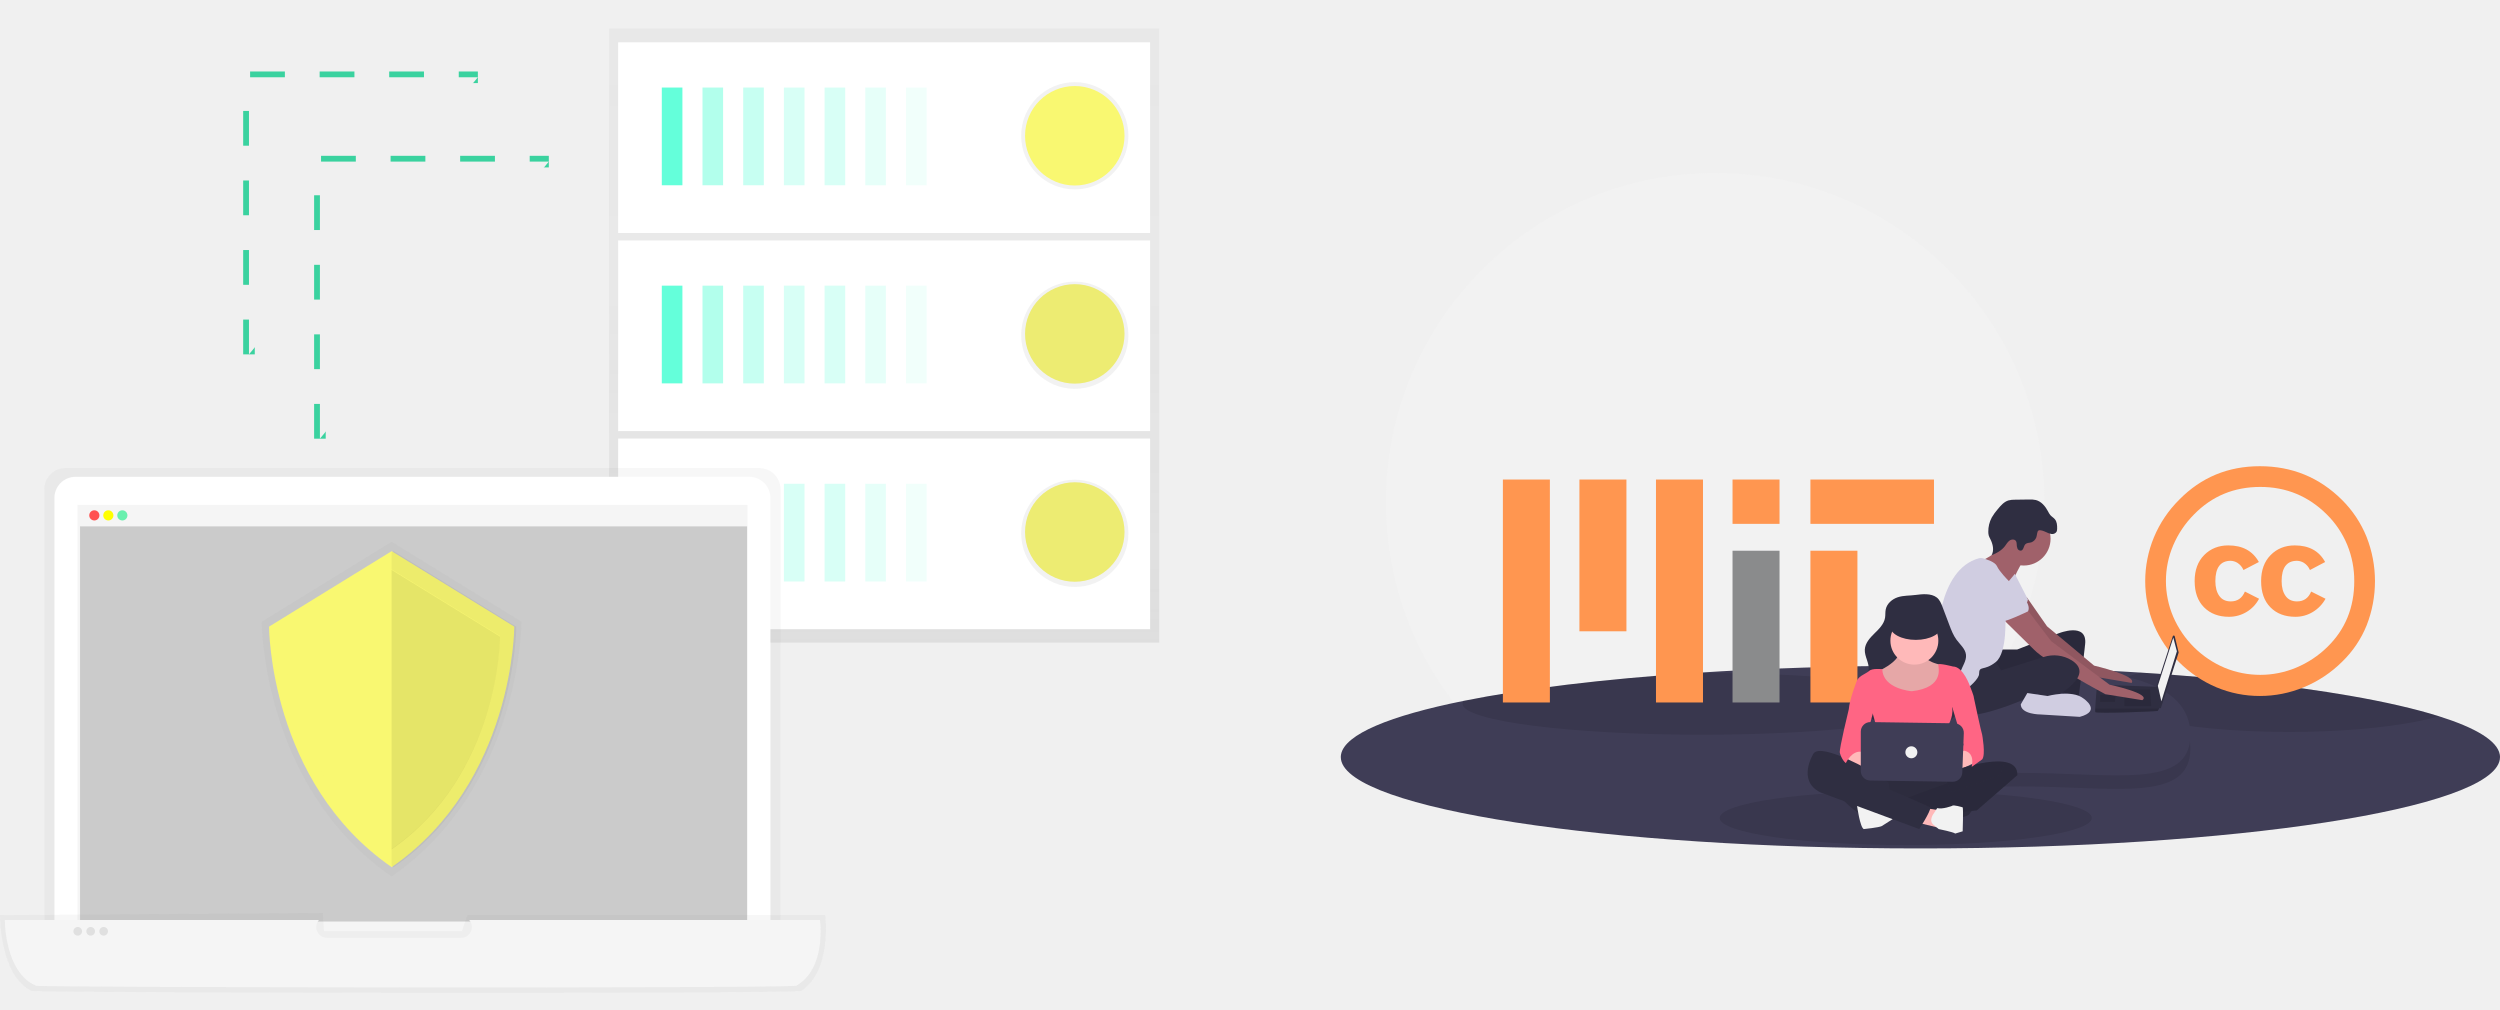
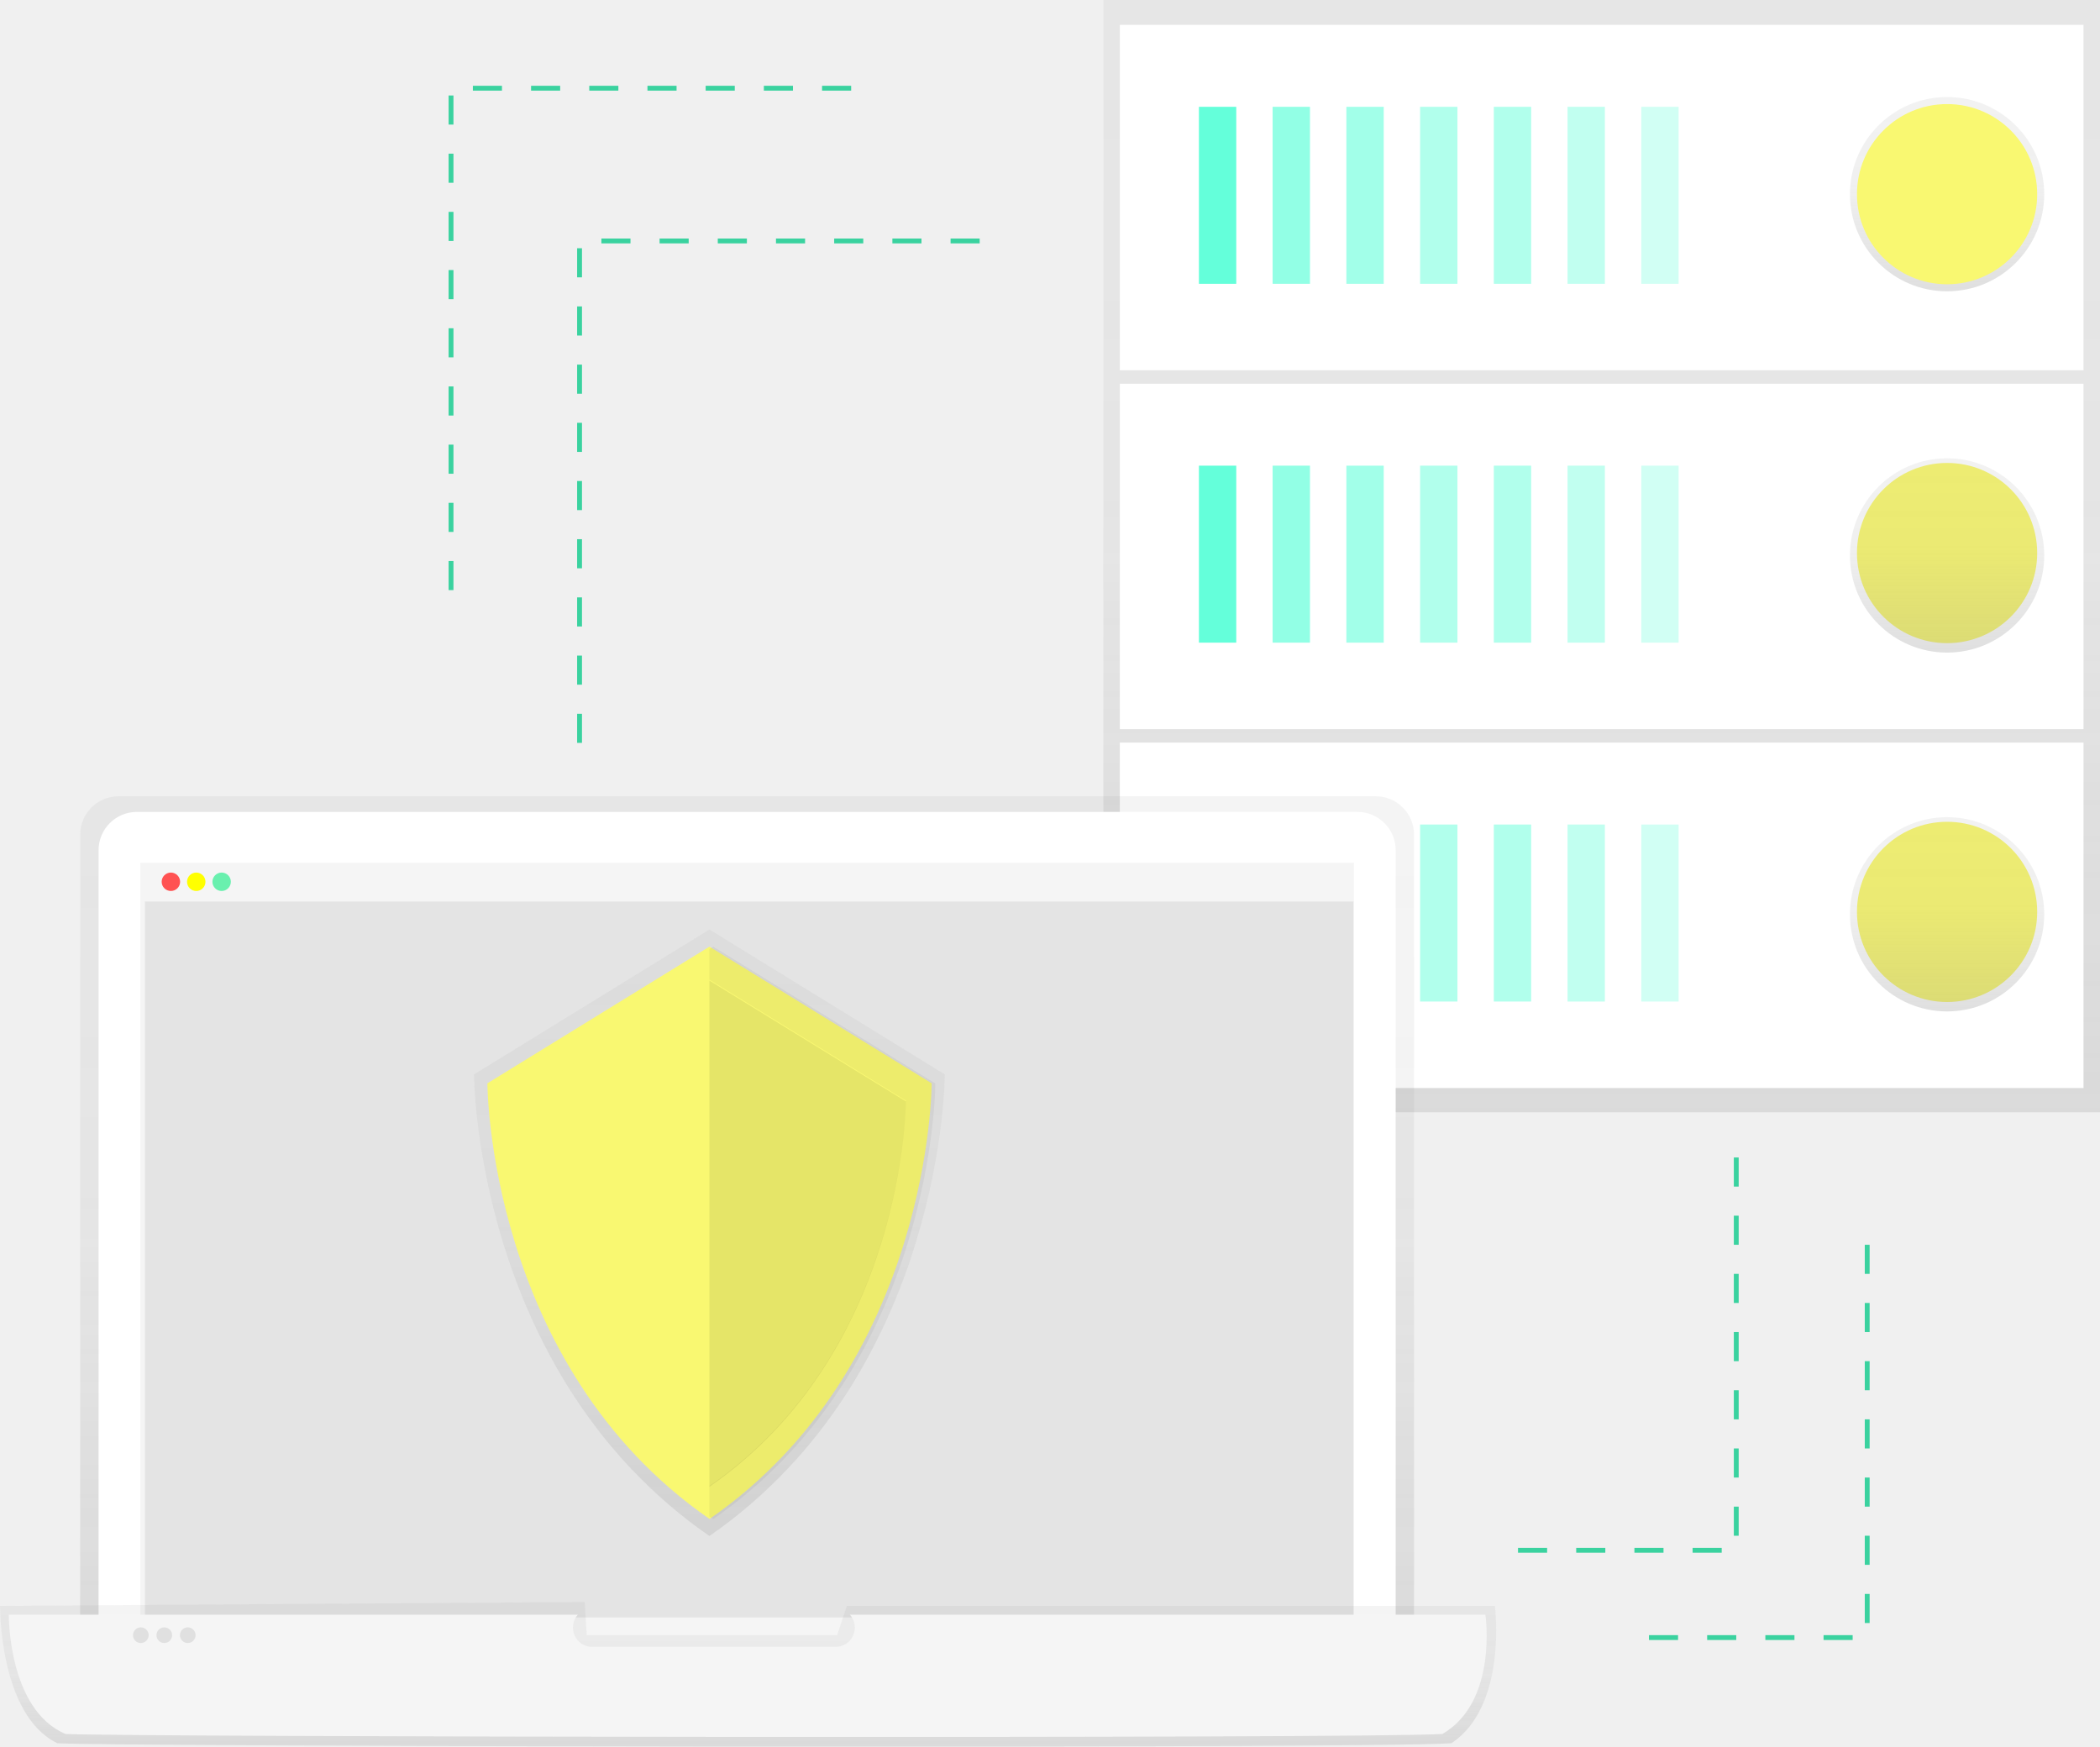
- <svg xmlns="http://www.w3.org/2000/svg" style="isolation:isolate" viewBox="113 355.603 647 261.362" width="647pt" height="261.362pt">
+ <svg xmlns="http://www.w3.org/2000/svg" xmlns:xlink="http://www.w3.org/1999/xlink" id="4687a0c2-bd42-4093-8bbc-92d10a889ded" data-name="Layer 1" width="866" height="720.37" viewBox="0 0 866 720.37">
  <defs>
-     <clipPath id="_clipPath_Dk5cs8cGsQNqKCtrxFNMFyUK662p9Vca">
-       <rect x="113" y="355.603" width="647" height="261.362" />
-     </clipPath>
+     <linearGradient id="01871234-c547-4dad-9a9e-117fcc2bb7d8" x1="660.5" y1="458.72" x2="660.5" gradientUnits="userSpaceOnUse">
+       <stop offset="0" stop-color="gray" stop-opacity="0.25" />
+       <stop offset="0.54" stop-color="gray" stop-opacity="0.12" />
+       <stop offset="1" stop-color="gray" stop-opacity="0.1" />
+     </linearGradient>
+     <linearGradient id="705039c9-bbaf-489f-8754-0d88ff1d230d" x1="802.94" y1="120.14" x2="802.94" y2="40.02" xlink:href="#01871234-c547-4dad-9a9e-117fcc2bb7d8" />
+     <linearGradient id="f1b18cc7-88bb-4220-8574-cb67e65e6847" x1="802.94" y1="269.14" x2="802.94" y2="189.02" xlink:href="#01871234-c547-4dad-9a9e-117fcc2bb7d8" />
+     <linearGradient id="729136a4-2a29-4999-b297-e6b2d53009e3" x1="802.94" y1="417.14" x2="802.94" y2="337.02" xlink:href="#01871234-c547-4dad-9a9e-117fcc2bb7d8" />
+     <linearGradient id="7a22862c-2f66-4029-a70d-d91858435973" x1="475.1" y1="785.18" x2="475.1" y2="418.21" xlink:href="#01871234-c547-4dad-9a9e-117fcc2bb7d8" />
+     <linearGradient id="668716b8-0ce2-4b29-be6e-2467fe221975" x1="475.5" y1="810.19" x2="475.5" y2="750.5" xlink:href="#01871234-c547-4dad-9a9e-117fcc2bb7d8" />
+     <linearGradient id="032f3a0d-ef41-4ad6-8a52-90e2f3059f59" x1="459.55" y1="723.31" x2="459.55" y2="473.18" xlink:href="#01871234-c547-4dad-9a9e-117fcc2bb7d8" />
  </defs>
-   <g clip-path="url(#_clipPath_Dk5cs8cGsQNqKCtrxFNMFyUK662p9Vca)">
-     <g>
-       <g style="opacity:0.8;">
-         <g opacity="0.8">
-           <linearGradient id="_lgradient_0" x1="0.5" y1="1" x2="0.5" y2="0" gradientTransform="matrix(142.379,0,0,158.91,270.621,363)" gradientUnits="userSpaceOnUse">
-             <stop offset="0%" stop-opacity="0.25" style="stop-color:rgb(128,128,128)" />
-             <stop offset="54%" stop-opacity="0.12" style="stop-color:rgb(128,128,128)" />
-             <stop offset="100%" stop-opacity="0.1" style="stop-color:rgb(128,128,128)" />
-           </linearGradient>
-           <rect x="270.621" y="363" width="142.379" height="158.91" transform="matrix(1,0,0,1,0,0)" fill="url(#_lgradient_0)" />
-         </g>
-       </g>
-       <rect x="272.974" y="469.098" width="137.671" height="49.351" transform="matrix(1,0,0,1,0,0)" fill="rgb(255,255,255)" />
-       <rect x="284.274" y="480.804" width="5.335" height="25.289" transform="matrix(1,0,0,1,0,0)" fill="rgb(100,255,218)" />
-       <g style="opacity:0.7;">
-         <g opacity="0.7">
-           <rect x="294.805" y="480.804" width="5.335" height="25.289" transform="matrix(1,0,0,1,0,0)" fill="rgb(100,255,218)" />
-         </g>
-       </g>
-       <g style="opacity:0.6;">
-         <g opacity="0.6">
-           <rect x="305.34" y="480.804" width="5.335" height="25.289" transform="matrix(1,0,0,1,0,0)" fill="rgb(100,255,218)" />
-         </g>
-       </g>
-       <g style="opacity:0.5;">
-         <g opacity="0.5">
-           <rect x="315.871" y="480.804" width="5.335" height="25.289" transform="matrix(1,0,0,1,0,0)" fill="rgb(100,255,218)" />
-         </g>
-       </g>
-       <g style="opacity:0.5;">
-         <g opacity="0.5">
-           <rect x="326.402" y="480.804" width="5.335" height="25.289" transform="matrix(1,0,0,1,0,0)" fill="rgb(100,255,218)" />
-         </g>
-       </g>
-       <g style="opacity:0.4;">
-         <g opacity="0.4">
-           <rect x="336.933" y="480.804" width="5.335" height="25.289" transform="matrix(1,0,0,1,0,0)" fill="rgb(100,255,218)" />
-         </g>
-       </g>
-       <g style="opacity:0.3;">
-         <g opacity="0.3">
-           <rect x="347.468" y="480.804" width="5.335" height="25.289" transform="matrix(1,0,0,1,0,0)" fill="rgb(100,255,218)" />
-         </g>
-       </g>
-       <circle vector-effect="non-scaling-stroke" cx="391.155" cy="493.285" r="12.873" fill="rgb(249,248,113)" />
-       <rect x="272.974" y="417.824" width="137.671" height="49.351" transform="matrix(1,0,0,1,0,0)" fill="rgb(255,255,255)" />
-       <rect x="284.274" y="429.53" width="5.335" height="25.289" transform="matrix(1,0,0,1,0,0)" fill="rgb(100,255,218)" />
-       <g style="opacity:0.7;">
-         <g opacity="0.7">
-           <rect x="294.805" y="429.53" width="5.335" height="25.289" transform="matrix(1,0,0,1,0,0)" fill="rgb(100,255,218)" />
-         </g>
-       </g>
-       <g style="opacity:0.6;">
-         <g opacity="0.6">
-           <rect x="305.34" y="429.53" width="5.335" height="25.289" transform="matrix(1,0,0,1,0,0)" fill="rgb(100,255,218)" />
-         </g>
-       </g>
-       <g style="opacity:0.5;">
-         <g opacity="0.5">
-           <rect x="315.871" y="429.53" width="5.335" height="25.289" transform="matrix(1,0,0,1,0,0)" fill="rgb(100,255,218)" />
-         </g>
-       </g>
-       <g style="opacity:0.5;">
-         <g opacity="0.5">
-           <rect x="326.402" y="429.53" width="5.335" height="25.289" transform="matrix(1,0,0,1,0,0)" fill="rgb(100,255,218)" />
-         </g>
-       </g>
-       <g style="opacity:0.4;">
-         <g opacity="0.4">
-           <rect x="336.933" y="429.53" width="5.335" height="25.289" transform="matrix(1,0,0,1,0,0)" fill="rgb(100,255,218)" />
-         </g>
-       </g>
-       <g style="opacity:0.3;">
-         <g opacity="0.3">
-           <rect x="347.468" y="429.53" width="5.335" height="25.289" transform="matrix(1,0,0,1,0,0)" fill="rgb(100,255,218)" />
-         </g>
-       </g>
-       <circle vector-effect="non-scaling-stroke" cx="391.155" cy="442.015" r="12.873" fill="rgb(249,248,113)" />
-       <rect x="272.974" y="366.551" width="137.671" height="49.351" transform="matrix(1,0,0,1,0,0)" fill="rgb(255,255,255)" />
-       <rect x="284.274" y="378.26" width="5.335" height="25.289" transform="matrix(1,0,0,1,0,0)" fill="rgb(100,255,218)" />
-       <g style="opacity:0.7;">
-         <g opacity="0.7">
-           <rect x="294.805" y="378.26" width="5.335" height="25.289" transform="matrix(1,0,0,1,0,0)" fill="rgb(100,255,218)" />
-         </g>
-       </g>
-       <g style="opacity:0.6;">
-         <g opacity="0.6">
-           <rect x="305.34" y="378.26" width="5.335" height="25.289" transform="matrix(1,0,0,1,0,0)" fill="rgb(100,255,218)" />
-         </g>
-       </g>
-       <g style="opacity:0.5;">
-         <g opacity="0.5">
-           <rect x="315.871" y="378.26" width="5.335" height="25.289" transform="matrix(1,0,0,1,0,0)" fill="rgb(100,255,218)" />
-         </g>
-       </g>
-       <g style="opacity:0.5;">
-         <g opacity="0.5">
-           <rect x="326.402" y="378.26" width="5.335" height="25.289" transform="matrix(1,0,0,1,0,0)" fill="rgb(100,255,218)" />
-         </g>
-       </g>
-       <g style="opacity:0.4;">
-         <g opacity="0.4">
-           <rect x="336.933" y="378.26" width="5.335" height="25.289" transform="matrix(1,0,0,1,0,0)" fill="rgb(100,255,218)" />
-         </g>
-       </g>
-       <g style="opacity:0.3;">
-         <g opacity="0.3">
-           <rect x="347.468" y="378.26" width="5.335" height="25.289" transform="matrix(1,0,0,1,0,0)" fill="rgb(100,255,218)" />
-         </g>
-       </g>
-       <linearGradient id="_lgradient_1" x1="0" y1="0.5" x2="6.123233995736766e-17" y2="-0.5" gradientTransform="matrix(27.755,0,0,27.755,377.277,376.864)" gradientUnits="userSpaceOnUse">
-         <stop offset="0%" stop-opacity="0.1" style="stop-color:rgb(128,128,128)" />
-       </linearGradient>
-       <circle vector-effect="non-scaling-stroke" cx="391.155" cy="390.741" r="13.878" fill="url(#_lgradient_1)" />
-       <linearGradient id="_lgradient_2" x1="0" y1="0.5" x2="6.123233995736766e-17" y2="-0.5" gradientTransform="matrix(27.755,0,0,27.755,377.277,428.48)" gradientUnits="userSpaceOnUse">
-         <stop offset="0%" stop-opacity="0.1" style="stop-color:rgb(128,128,128)" />
-       </linearGradient>
-       <circle vector-effect="non-scaling-stroke" cx="391.155" cy="442.358" r="13.878" fill="url(#_lgradient_2)" />
-       <linearGradient id="_lgradient_3" x1="0" y1="0.5" x2="6.123233995736766e-17" y2="-0.5" gradientTransform="matrix(27.755,0,0,27.755,377.277,479.751)" gradientUnits="userSpaceOnUse">
-         <stop offset="0%" stop-opacity="0.1" style="stop-color:rgb(128,128,128)" />
-       </linearGradient>
-       <circle vector-effect="non-scaling-stroke" cx="391.155" cy="493.628" r="13.878" fill="url(#_lgradient_3)" />
-       <circle vector-effect="non-scaling-stroke" cx="391.155" cy="390.741" r="12.873" fill="rgb(249,248,113)" />
-       <g style="opacity:0.8;">
-         <g opacity="0.8">
-           <linearGradient id="_lgradient_4" x1="0" y1="0.5" x2="6.123233995736766e-17" y2="-0.5" gradientTransform="matrix(190.552,0,0,127.129,124.456,476.761)" gradientUnits="userSpaceOnUse">
-             <stop offset="0%" stop-opacity="0.1" style="stop-color:rgb(128,128,128)" />
-           </linearGradient>
-           <path d=" M 315.008 603.89 L 124.456 603.89 L 124.456 482.234 C 124.456 480.783 125.033 479.391 126.059 478.364 C 127.086 477.338 128.478 476.761 129.93 476.761 L 309.531 476.761 C 312.554 476.761 315.005 479.211 315.005 482.234 L 315.008 603.89 Z " fill="url(#_lgradient_4)" />
-         </g>
-       </g>
-       <path d=" M 132.556 478.999 L 306.909 478.999 C 309.932 478.999 312.382 481.449 312.382 484.472 L 312.382 603.89 L 127.082 603.89 L 127.082 484.472 C 127.082 481.449 129.533 478.999 132.556 478.999 L 132.556 478.999 Z " fill="rgb(255,255,255)" />
-       <rect x="133.047" y="486.263" width="173.369" height="113.712" transform="matrix(1,0,0,1,0,0)" fill="rgb(245,245,245)" />
-       <g opacity="0.8">
-         <rect x="133.713" y="491.785" width="172.635" height="102.305" transform="matrix(1,0,0,1,0,0)" fill="rgb(193,193,193)" />
-       </g>
-       <rect x="133.713" y="486.35" width="172.635" height="5.435" transform="matrix(1,0,0,1,0,0)" fill="rgb(245,245,245)" />
-       <circle vector-effect="non-scaling-stroke" cx="137.412" cy="488.983" r="1.316" fill="rgb(255,82,82)" />
-       <circle vector-effect="non-scaling-stroke" cx="141.036" cy="488.983" r="1.316" fill="rgb(255,255,0)" />
-       <circle vector-effect="non-scaling-stroke" cx="144.663" cy="488.983" r="1.316" fill="rgb(105,240,174)" />
-       <g style="opacity:0.8;">
-         <g opacity="0.8">
-           <linearGradient id="_lgradient_5" x1="0" y1="0.5" x2="6.123233995736766e-17" y2="-0.5" gradientTransform="matrix(213.742,0,0,20.672,113,591.88)" gradientUnits="userSpaceOnUse">
-             <stop offset="0%" stop-opacity="0.1" style="stop-color:rgb(128,128,128)" />
-           </linearGradient>
-           <path d=" M 320.34 612.062 C 309.732 612.866 127.571 612.544 121.203 612.062 C 112.858 608.04 113 592.438 113 592.438 L 196.539 591.88 L 196.82 596.629 L 232.584 596.629 L 233.97 592.438 L 326.561 592.438 C 326.561 592.438 328.401 606.755 320.34 612.062 Z " fill="url(#_lgradient_5)" />
-         </g>
-       </g>
-       <path d=" M 325.203 593.695 L 234.42 593.695 C 235.15 594.517 235.325 595.692 234.867 596.691 C 234.408 597.69 233.403 598.323 232.304 598.306 L 197.662 598.306 C 196.563 598.323 195.558 597.69 195.099 596.691 C 194.641 595.692 194.816 594.517 195.545 593.695 L 114.258 593.695 C 114.258 593.695 114.119 607.247 122.36 610.739 C 128.648 611.158 308.582 611.432 319.058 610.739 C 327.022 606.128 325.203 593.695 325.203 593.695 Z " fill="rgb(245,245,245)" />
-       <circle vector-effect="non-scaling-stroke" cx="133.117" cy="596.626" r="1.119" fill="rgb(224,224,224)" />
-       <circle vector-effect="non-scaling-stroke" cx="136.47" cy="596.626" r="1.119" fill="rgb(224,224,224)" />
-       <circle vector-effect="non-scaling-stroke" cx="139.823" cy="596.626" r="1.119" fill="rgb(224,224,224)" />
-       <g style="opacity:0.7;">
-         <g opacity="0.7">
-           <linearGradient id="_lgradient_6" x1="0" y1="0.5" x2="6.123233995736766e-17" y2="-0.5" gradientTransform="matrix(67.247,0,0,86.647,180.722,495.807)" gradientUnits="userSpaceOnUse">
-             <stop offset="0%" stop-opacity="0.1" style="stop-color:rgb(128,128,128)" />
-           </linearGradient>
-           <path d=" M 214.345 495.807 L 180.722 516.499 C 180.722 516.499 180.722 559.178 214.345 582.454 C 247.969 559.174 247.969 516.499 247.969 516.499 L 214.345 495.807 Z " fill="url(#_lgradient_6)" />
-         </g>
-       </g>
-       <path d=" M 214.345 498.249 L 182.631 517.777 C 182.631 517.777 182.631 558.052 214.363 580.018 C 246.095 558.052 246.095 517.777 246.095 517.777 L 214.345 498.249 Z " fill="rgb(249,248,113)" />
-       <g opacity="0.05">
-         <path d=" M 214.886 498.249 L 214.342 498.596 L 214.342 579.658 L 214.886 580.039 C 246.618 558.073 246.618 517.798 246.618 517.798 L 214.886 498.249 Z " fill="rgb(0,0,0)" />
-       </g>
-       <path d=" M 214.345 502.968 L 186.285 520.24 C 186.285 520.24 186.285 555.866 214.345 575.3 C 242.405 555.866 242.405 520.24 242.405 520.24 L 214.345 502.968 Z " fill="rgb(249,248,113)" />
-       <g opacity="0.08">
-         <path d=" M 214.345 503.103 L 214.345 575.421 C 242.405 555.987 242.405 520.361 242.405 520.361 L 214.345 503.103 Z " fill="rgb(0,0,0)" />
-       </g>
-       <mask id="_mask_ySuzdVGGxBD5TOtmM77lOGe3Q16JoVP9" x="-200%" y="-200%" width="400%" height="400%">
-         <rect x="-200%" y="-200%" width="400%" height="400%" style="fill:white;" />
-         <path d=" M 195.795 469.136 L 195.795 397.427 L 255.032 397.427" fill="black" stroke="none" />
-       </mask>
-       <path d=" M 195.795 469.136 L 195.795 397.427 L 255.032 397.427" fill="none" mask="url(#_mask_ySuzdVGGxBD5TOtmM77lOGe3Q16JoVP9)" vector-effect="non-scaling-stroke" stroke-width="4" stroke-dasharray="12,12" stroke="rgb(58,210,159)" stroke-linejoin="miter" stroke-linecap="butt" stroke-miterlimit="10" />
-       <path d=" M 195.795 469.136 L 195.795 397.427 L 255.032 397.427" fill="none" />
-       <mask id="_mask_Vbj6geClgUKJqUH4PFfq7cSzaOuGJYS2" x="-200%" y="-200%" width="400%" height="400%">
-         <rect x="-200%" y="-200%" width="400%" height="400%" style="fill:white;" />
-         <path d=" M 177.434 447.312 L 177.434 375.603 L 236.672 375.603" fill="black" stroke="none" />
-       </mask>
-       <path d=" M 177.434 447.312 L 177.434 375.603 L 236.672 375.603" fill="none" mask="url(#_mask_Vbj6geClgUKJqUH4PFfq7cSzaOuGJYS2)" vector-effect="non-scaling-stroke" stroke-width="4" stroke-dasharray="12,12" stroke="rgb(58,210,159)" stroke-linejoin="miter" stroke-linecap="butt" stroke-miterlimit="10" />
-       <path d=" M 177.434 447.312 L 177.434 375.603 L 236.672 375.603" fill="none" />
-       <mask id="_mask_Ule3BlYQmYHUc9ausgGaYjg6OUsW0aG3" x="-200%" y="-200%" width="400%" height="400%">
-         <rect x="-200%" y="-200%" width="400%" height="400%" style="fill:white;" />
-         <path d=" M 361.037 528.374 L 361.037 584.494 L 329.859 584.494" fill="black" stroke="none" />
-       </mask>
-       <path d=" M 361.037 528.374 L 361.037 584.494 L 329.859 584.494" fill="none" mask="url(#_mask_Ule3BlYQmYHUc9ausgGaYjg6OUsW0aG3)" vector-effect="non-scaling-stroke" stroke-width="4" stroke-dasharray="12,12" stroke="rgb(58,210,159)" stroke-linejoin="miter" stroke-linecap="butt" stroke-miterlimit="10" />
-       <path d=" M 361.037 528.374 L 361.037 584.494 L 329.859 584.494" fill="none" />
-       <mask id="_mask_m55dGopzycW55Fcg8TGAZlewyTmpVsSv" x="-200%" y="-200%" width="400%" height="400%">
-         <rect x="-200%" y="-200%" width="400%" height="400%" style="fill:white;" />
-         <path d=" M 379.744 540.845 L 379.744 596.965 L 348.566 596.965" fill="black" stroke="none" />
-       </mask>
-       <path d=" M 379.744 540.845 L 379.744 596.965 L 348.566 596.965" fill="none" mask="url(#_mask_m55dGopzycW55Fcg8TGAZlewyTmpVsSv)" vector-effect="non-scaling-stroke" stroke-width="4" stroke-dasharray="12,12" stroke="rgb(58,210,159)" stroke-linejoin="miter" stroke-linecap="butt" stroke-miterlimit="10" />
-       <path d=" M 379.744 540.845 L 379.744 596.965 L 348.566 596.965" fill="none" />
-     </g>
-     <g>
-       <circle vector-effect="non-scaling-stroke" cx="556.889" cy="485.588" r="85.215" fill="rgb(242,242,242)" />
-       <path d=" M 760 551.54 C 760 551.747 759.983 551.954 759.95 552.159 C 757.867 564.929 691.528 575.178 610 575.178 C 528.472 575.178 462.133 564.929 460.05 552.159 C 460.017 551.954 460 551.747 460 551.54 C 460 551.482 460 551.42 460.006 551.362 C 460.006 551.33 460.009 551.301 460.009 551.269 C 460.011 551.257 460.012 551.245 460.012 551.234 C 460.023 551.102 460.041 550.977 460.064 550.848 C 461.016 545.628 472.715 540.83 491.798 536.986 C 507.405 533.843 527.952 531.337 551.602 529.761 C 569.55 528.564 589.283 527.902 610 527.902 C 626.669 527.902 642.702 528.331 657.679 529.119 L 657.685 529.119 Q 662.386 529.368 666.947 529.664 C 687.764 531.013 706.236 533.076 721.12 535.659 C 730.274 537.249 738.075 539.038 744.23 540.976 L 744.232 540.976 C 753.705 543.961 759.291 547.308 759.936 550.848 C 759.959 550.977 759.977 551.102 759.988 551.234 C 759.988 551.245 759.989 551.257 759.991 551.269 C 759.991 551.301 759.994 551.33 759.994 551.362 C 760 551.42 760 551.482 760 551.54 Z " fill="rgb(63,61,86)" />
-       <g opacity="0.1">
-         <ellipse vector-effect="non-scaling-stroke" cx="606.206" cy="567.299" rx="48.152" ry="7.004" fill="rgb(0,0,0)" />
-       </g>
-       <g opacity="0.1">
-         <path d=" M 744.23 540.976 C 742.546 541.457 740.649 541.904 738.568 542.312 C 730 543.999 718.309 545.035 705.437 545.035 C 691.055 545.035 678.165 543.742 669.431 541.697 C 662.182 539.998 657.793 537.789 657.793 535.364 C 657.793 533.234 661.19 531.261 666.948 529.665 C 687.764 531.013 706.236 533.076 721.12 535.659 C 730.274 537.249 738.075 539.038 744.23 540.976 Z " fill="rgb(0,0,0)" />
-       </g>
-       <g opacity="0.1">
-         <path d=" M 615.253 537.751 C 615.253 542.166 587.553 545.747 553.385 545.747 C 519.218 545.747 491.518 542.166 491.518 537.751 C 491.525 537.472 491.623 537.204 491.798 536.986 C 507.405 533.843 527.952 531.337 551.602 529.761 Q 552.491 529.756 553.385 529.758 C 587.553 529.758 615.253 533.336 615.253 537.751 Z " fill="rgb(0,0,0)" />
-       </g>
-       <rect x="581.538" y="498.129" width="12.165" height="39.276" transform="matrix(1,0,0,1,0,0)" fill="rgb(255,150,80)" />
-       <rect x="541.568" y="479.707" width="12.165" height="57.697" transform="matrix(1,0,0,1,0,0)" fill="rgb(255,150,80)" />
-       <rect x="501.945" y="479.707" width="12.165" height="57.697" transform="matrix(1,0,0,1,0,0)" fill="rgb(255,150,80)" />
-       <rect x="521.756" y="479.707" width="12.165" height="39.276" transform="matrix(1,0,0,1,0,0)" fill="rgb(255,150,80)" />
-       <rect x="561.379" y="479.707" width="12.165" height="11.47" transform="matrix(1,0,0,1,0,0)" fill="rgb(255,150,80)" />
-       <rect x="561.379" y="498.129" width="12.165" height="39.276" transform="matrix(1,0,0,1,0,0)" fill="rgb(138,139,140)" />
-       <rect x="581.538" y="479.707" width="31.977" height="11.47" transform="matrix(1,0,0,1,0,0)" fill="rgb(255,150,80)" />
-       <path d=" M 697.859 476.257 Q 710.334 476.257 719.096 484.965 C 721.847 487.695 724.015 490.955 725.467 494.549 C 728.361 501.899 728.371 510.073 725.495 517.431 C 724.065 520.982 721.903 524.193 719.151 526.855 C 716.321 529.674 712.966 531.911 709.275 533.439 C 705.659 534.948 701.779 535.724 697.86 535.722 C 693.986 535.733 690.149 534.966 686.578 533.465 C 679.302 530.368 673.508 524.574 670.411 517.299 C 667.428 510.043 667.438 501.903 670.437 494.654 C 671.956 491.005 674.185 487.693 676.994 484.911 Q 685.488 476.259 697.859 476.257 Z  M 697.966 481.62 Q 687.773 481.62 680.816 488.735 C 678.529 491.033 676.701 493.744 675.427 496.726 C 672.913 502.628 672.913 509.299 675.427 515.202 C 677.992 521.158 682.756 525.895 688.728 528.424 C 694.655 530.875 701.313 530.866 707.233 528.398 C 710.248 527.142 712.995 525.322 715.328 523.036 Q 722.283 516.24 722.282 505.992 C 722.299 502.789 721.686 499.614 720.477 496.647 C 719.269 493.703 717.483 491.03 715.223 488.789 Q 708.051 481.621 697.966 481.62 Z  M 697.594 501.053 L 693.611 503.125 C 693.289 502.361 692.743 501.713 692.045 501.266 C 691.525 500.943 690.93 500.76 690.319 500.736 Q 686.338 500.736 686.336 505.992 Q 686.336 508.381 687.344 509.813 Q 688.353 511.248 690.319 511.248 Q 692.921 511.248 693.983 508.699 L 697.646 510.558 C 696.122 513.451 693.111 515.253 689.841 515.23 Q 685.859 515.23 683.416 512.788 Q 680.974 510.346 680.974 505.993 Q 680.974 501.745 683.443 499.25 Q 685.911 496.755 689.682 496.754 Q 695.205 496.752 697.594 501.053 Z  M 714.743 501.053 L 710.814 503.125 C 710.492 502.36 709.946 501.712 709.247 501.266 C 708.711 500.937 708.098 500.755 707.469 500.736 Q 703.487 500.736 703.485 505.992 Q 703.485 508.381 704.495 509.813 Q 705.502 511.248 707.469 511.248 Q 710.068 511.248 711.13 508.699 L 714.847 510.558 C 714.072 511.97 712.937 513.151 711.557 513.983 C 710.197 514.809 708.635 515.241 707.044 515.23 Q 703.008 515.23 700.595 512.788 Q 698.175 510.346 698.177 505.993 Q 698.177 501.745 700.647 499.25 Q 703.114 496.755 706.884 496.754 Q 712.406 496.752 714.743 501.053 Z " fill="rgb(255,150,80)" />
-       <g opacity="0.1">
-         <path d=" M 679.869 549.304 C 679.869 563.527 660.044 559.128 635.77 559.128 C 611.496 559.128 591.965 563.527 591.965 549.304 C 591.965 535.081 611.788 531.988 636.061 531.988 C 660.335 531.988 679.869 535.081 679.869 549.304 Z " fill="rgb(0,0,0)" />
-       </g>
-       <path d=" M 679.869 545.802 C 679.869 560.025 660.044 555.626 635.77 555.626 C 611.496 555.626 591.965 560.025 591.965 545.802 C 591.965 531.579 611.788 528.486 636.061 528.486 C 660.335 528.486 679.869 531.579 679.869 545.802 Z " fill="rgb(63,61,86)" />
-       <path d=" M 675.82 520.269 L 676.822 524.402 C 676.833 524.448 676.831 524.497 676.817 524.542 L 672.271 538.746 C 672.234 538.862 672.121 538.936 672 538.924 C 671.879 538.912 671.782 538.817 671.769 538.697 L 671.14 533.163 C 671.136 533.126 671.14 533.089 671.151 533.054 L 675.323 520.25 C 675.359 520.14 675.463 520.067 675.579 520.072 C 675.694 520.076 675.792 520.157 675.82 520.269 L 675.82 520.269 Z " fill="rgb(47,46,65)" />
-       <path d=" M 675.451 520.618 L 676.376 524.164 L 672.367 537.116 L 671.442 533.107 L 675.451 520.618 L 675.451 520.618 Z " fill="rgb(242,242,242)" />
-       <path d=" M 655.252 539.892 C 655.406 540.354 671.288 539.737 671.442 539.583 C 671.576 539.39 671.69 539.183 671.781 538.967 C 671.926 538.658 672.059 538.35 672.059 538.35 L 671.442 533.357 L 655.715 532.799 C 655.715 532.799 655.321 537.03 655.241 538.967 C 655.214 539.274 655.218 539.584 655.252 539.892 Z " fill="rgb(47,46,65)" />
-       <g opacity="0.1">
-         <path d=" M 669.438 534.032 L 669.746 538.35 L 662.807 538.35 L 662.807 534.032 L 669.438 534.032 L 669.438 534.032 Z " fill="rgb(0,0,0)" />
-       </g>
-       <g opacity="0.1">
-         <path d=" M 660.495 535.42 L 660.536 535.412 L 660.34 537.27 L 656.486 537.27 L 656.486 535.42 L 660.495 535.42 L 660.495 535.42 Z " fill="rgb(0,0,0)" />
-       </g>
-       <g opacity="0.1">
-         <path d=" M 655.252 539.892 C 655.406 540.354 671.288 539.737 671.442 539.583 C 671.576 539.39 671.69 539.183 671.781 538.967 L 655.241 538.967 C 655.214 539.274 655.218 539.584 655.252 539.892 Z " fill="rgb(0,0,0)" />
-       </g>
-       <path d=" M 630.736 523.702 L 635.053 523.702 L 645.692 519.539 C 645.692 519.539 653.248 516.455 652.631 522.314 C 652.014 528.173 650.935 536.037 650.935 536.037 C 650.935 536.037 647.543 534.495 645.692 534.958 C 643.842 535.42 645.076 525.552 645.076 525.552 C 645.076 525.552 629.965 532.799 628.577 531.874 C 627.19 530.949 626.881 524.473 626.881 524.473 L 630.736 523.702 Z " fill="rgb(47,46,65)" />
-       <g opacity="0.1">
-         <path d=" M 630.736 523.702 L 635.053 523.702 L 645.692 519.539 C 645.692 519.539 653.248 516.455 652.631 522.314 C 652.014 528.173 650.935 536.037 650.935 536.037 C 650.935 536.037 647.543 534.495 645.692 534.958 C 643.842 535.42 645.076 525.552 645.076 525.552 C 645.076 525.552 629.965 532.799 628.577 531.874 C 627.19 530.949 626.881 524.473 626.881 524.473 L 630.736 523.702 Z " fill="rgb(0,0,0)" />
-       </g>
-       <path d=" M 637.538 510.182 L 642.763 517.688 L 654.944 527.865 C 654.944 527.865 666.2 530.486 664.658 532.336 C 664.658 532.336 653.71 530.486 653.71 530.486 C 653.71 530.486 639.679 520.31 639.216 519.539 C 638.754 518.768 633.666 511.521 633.666 511.521 L 637.538 510.182 Z " fill="rgb(160,97,106)" />
-       <g opacity="0.1">
-         <path d=" M 637.538 510.182 L 642.763 517.688 L 654.944 527.865 C 654.944 527.865 666.2 530.486 664.658 532.336 C 664.658 532.336 653.71 530.486 653.71 530.486 C 653.71 530.486 639.679 520.31 639.216 519.539 C 638.754 518.768 633.666 511.521 633.666 511.521 L 637.538 510.182 Z " fill="rgb(0,0,0)" />
-       </g>
-       <circle vector-effect="non-scaling-stroke" cx="636.749" cy="495.023" r="6.939" fill="rgb(160,97,106)" />
-       <path d=" M 636.287 501.19 C 636.287 501.19 633.974 505.199 633.511 507.358 C 633.511 507.358 626.573 503.04 626.573 503.04 L 625.725 500.805 C 625.725 500.805 631.815 497.952 631.353 495.639 C 630.89 493.326 636.287 501.19 636.287 501.19 Z " fill="rgb(160,97,106)" />
-       <path d=" M 634.437 504.12 L 637.829 510.75 C 637.829 510.75 637.058 513.988 635.824 514.296 C 635.824 514.296 629.348 510.287 629.348 510.287 L 634.437 504.12 Z " fill="rgb(208,205,225)" />
-       <path d=" M 637.52 513.217 L 643.842 521.543 L 658.953 532.799 C 658.953 532.799 669.9 535.112 667.433 536.808 C 667.433 536.808 657.873 535.266 657.873 535.266 C 657.873 535.266 642.609 527.094 639.371 523.702 C 639.371 523.702 630.119 514.605 630.119 514.605 L 637.52 513.217 Z " fill="rgb(160,97,106)" />
-       <path d=" M 629.04 526.169 L 630.89 529.098 L 641.933 525.624 C 644.354 524.842 646.996 525.161 649.162 526.496 C 651.089 527.711 652.323 529.638 649.547 532.491 C 643.996 538.196 640.296 535.112 640.296 535.112 C 640.296 535.112 621.639 543.901 618.555 539.583 C 615.471 535.266 615.317 533.107 615.317 533.107 C 615.317 533.107 627.19 525.706 629.04 526.169 Z " fill="rgb(47,46,65)" />
-       <path d=" M 652.168 536.345 C 652.168 536.345 657.102 539.583 651.243 541.125 C 651.243 541.125 641.067 540.508 641.067 540.508 C 641.067 540.508 635.978 540.508 635.978 537.887 C 635.978 537.887 637.675 534.958 637.675 534.958 L 642.917 535.729 C 642.917 535.729 649.239 534.032 652.168 536.345 Z " fill="rgb(208,205,225)" />
-       <path d=" M 642.441 493.277 C 642.897 493.523 643.387 493.698 643.895 493.798 C 644.417 493.891 644.944 493.665 645.236 493.223 C 645.35 492.967 645.402 492.688 645.389 492.408 C 645.407 491.561 645.346 490.646 644.81 489.99 C 644.468 489.573 643.97 489.311 643.616 488.904 C 643.379 488.599 643.176 488.268 643.013 487.918 C 642.325 486.627 641.308 485.386 639.893 485.014 C 639.295 484.885 638.683 484.839 638.072 484.875 L 634.51 484.925 C 633.933 484.906 633.356 484.968 632.796 485.109 C 631.65 485.456 630.815 486.42 630.05 487.342 C 629.457 488.014 628.93 488.742 628.476 489.516 C 627.86 490.664 627.549 491.95 627.572 493.252 C 627.567 493.586 627.61 493.919 627.7 494.241 C 627.805 494.536 627.935 494.822 628.088 495.095 C 628.756 496.407 629.153 498.046 628.401 499.311 C 629.708 498.778 631.001 498.078 631.863 496.96 C 632.248 496.46 632.551 495.874 633.065 495.507 C 633.579 495.14 634.416 495.108 634.746 495.647 C 634.859 495.865 634.918 496.107 634.916 496.353 C 634.906 496.758 634.972 497.163 635.111 497.544 C 635.264 497.932 635.667 498.162 636.08 498.097 C 636.752 497.908 636.687 496.878 637.204 496.409 C 637.597 496.054 638.203 496.122 638.707 495.961 C 639.292 495.738 639.756 495.281 639.987 494.7 C 640.178 494.271 640.176 493.15 640.537 492.918 C 640.99 492.627 642.021 493.09 642.441 493.277 Z " fill="rgb(47,46,65)" />
-       <path d=" M 625.174 500.073 C 625.486 499.99 625.815 499.991 626.127 500.076 C 627.116 500.341 629.335 501.045 629.811 502.115 C 630.428 503.503 632.586 505.662 632.586 505.662 C 632.586 505.662 635.516 508.591 634.899 510.596 C 634.282 512.6 631.97 514.913 631.97 514.913 C 631.97 514.913 632.586 524.473 629.503 526.94 C 626.419 529.407 625.185 527.711 625.185 530.024 C 625.185 532.336 615.625 539.583 613.775 535.112 C 613.775 535.112 614.7 526.786 614.392 523.856 C 614.088 520.969 614.533 502.954 625.174 500.073 Z " fill="rgb(208,205,225)" />
-       <path d=" M 630.119 503.966 C 630.119 503.966 639.525 510.904 637.829 513.834 C 637.829 513.834 632.124 516.609 630.89 516.455 C 629.657 516.301 624.877 510.904 623.643 510.441 C 622.41 509.979 621.793 501.653 630.119 503.966 Z " fill="rgb(208,205,225)" />
-       <path d=" M 604.108 510.183 C 602.645 510.677 601.32 511.833 601.021 513.347 C 600.882 514.049 600.967 514.779 600.85 515.485 C 600.579 517.123 599.293 518.374 598.108 519.535 C 596.922 520.697 595.698 522.047 595.611 523.705 C 595.516 525.52 596.833 527.22 596.605 529.024 C 596.34 531.119 594.128 532.476 593.581 534.516 C 593.215 535.878 593.663 537.345 594.399 538.547 C 595.803 540.839 598.201 542.395 600.756 543.229 C 603.31 544.063 606.03 544.238 608.717 544.266 C 611.989 544.301 615.541 544.02 617.999 541.86 C 619.403 540.616 620.285 538.887 620.468 537.02 C 620.701 534.518 619.657 531.934 620.378 529.527 C 620.831 528.013 621.967 526.629 621.798 525.058 C 621.632 523.521 620.289 522.432 619.369 521.19 C 618.509 520.031 617.987 518.662 617.476 517.312 L 615.726 512.694 C 615.382 511.787 615.005 510.832 614.238 510.236 C 612.804 509.121 610.496 509.34 608.819 509.57 C 607.262 509.783 605.605 509.678 604.108 510.183 Z " fill="rgb(47,46,65)" />
-       <path d=" M 604.656 523.635 C 604.656 523.635 605.432 526.155 599.615 529.064 C 599.615 529.064 600.197 535.074 600.197 535.074 L 606.983 536.625 C 606.983 536.625 613.962 535.656 614.738 534.492 C 614.738 534.492 616.871 529.451 616.483 528.87 C 616.193 528.456 615.868 528.067 615.513 527.706 C 615.513 527.706 610.86 526.931 611.054 524.798 C 611.248 522.666 604.656 523.635 604.656 523.635 Z " fill="rgb(255,185,185)" />
-       <g opacity="0.1">
-         <path d=" M 604.656 523.635 C 604.656 523.635 605.432 526.155 599.615 529.064 C 599.615 529.064 600.197 535.074 600.197 535.074 L 606.983 536.625 C 606.983 536.625 613.962 535.656 614.738 534.492 C 614.738 534.492 616.871 529.451 616.483 528.87 C 616.193 528.456 615.868 528.067 615.513 527.706 C 615.513 527.706 610.86 526.931 611.054 524.798 C 611.248 522.666 604.656 523.635 604.656 523.635 Z " fill="rgb(0,0,0)" />
-       </g>
-       <circle vector-effect="non-scaling-stroke" cx="608.437" cy="521.405" r="6.204" fill="rgb(255,185,185)" />
-       <path d=" M 607.758 534.492 C 607.758 534.492 600.286 533.946 600.145 528.79 C 600.145 528.79 597.482 528.482 596.707 529.258 C 595.931 530.033 593.411 530.615 593.411 532.554 C 593.411 534.492 597.676 540.309 597.676 540.309 C 597.676 540.309 600.003 548.064 599.033 549.421 C 598.064 550.778 597.87 554.268 597.87 554.268 C 597.87 554.268 607.564 553.493 609.115 554.268 C 610.666 555.044 616.871 555.044 617.258 554.268 C 617.646 553.493 616.871 543.799 616.871 543.799 C 616.871 543.799 618.616 541.472 618.228 538.758 L 622.881 533.329 C 622.881 533.329 621.136 528.094 618.422 528.094 C 618.422 528.094 614.738 527.125 614.641 527.61 C 614.544 528.094 616.483 533.523 607.758 534.492 Z " fill="rgb(255,101,132)" />
-       <path d=" M 590.309 551.554 C 590.309 551.554 592.054 554.268 596.513 554.85 C 596.513 554.85 601.748 553.881 601.36 553.493 C 601.36 553.493 596.319 551.36 596.319 551.36 L 593.605 549.227 L 590.309 551.554 Z " fill="rgb(255,185,185)" />
-       <path d=" M 622.105 549.227 L 617.065 552.136 C 617.065 552.136 610.473 551.748 612.993 553.687 C 612.993 553.687 620.167 554.85 620.167 554.85 L 624.626 552.717 L 622.105 549.227 Z " fill="rgb(255,185,185)" />
-       <path d=" M 596.901 554.268 C 596.901 554.268 592.248 565.707 597.87 567.452 C 597.87 567.452 619.003 568.81 622.493 566.483 C 622.493 566.483 626.953 561.054 626.371 560.085 C 626.371 560.085 621.912 556.401 619.197 556.207 C 616.483 556.013 596.901 554.268 596.901 554.268 Z " fill="rgb(47,46,65)" />
-       <g opacity="0.05">
-         <path d=" M 596.901 554.268 C 596.901 554.268 592.248 565.707 597.87 567.452 C 597.87 567.452 619.003 568.81 622.493 566.483 C 622.493 566.483 626.953 561.054 626.371 560.085 C 626.371 560.085 621.912 556.401 619.197 556.207 C 616.483 556.013 596.901 554.268 596.901 554.268 Z " fill="rgb(0,0,0)" />
-       </g>
-       <path d=" M 618.865 554.979 C 618.865 554.979 635.289 549.034 635.096 556.207 C 635.096 556.207 624.626 565.32 624.626 565.32 L 621.524 565.707 L 604.462 566.289 C 604.462 566.289 605.044 563.187 603.687 562.799 C 603.687 562.799 608.146 561.636 608.34 561.442 C 608.534 561.248 619.585 557.37 620.361 557.177 C 621.136 556.983 623.463 555.432 625.208 555.626 C 625.208 555.626 627.146 554.074 629.279 554.462 L 623.269 554.85 L 618.865 554.979 Z " fill="rgb(47,46,65)" />
-       <g opacity="0.1">
-         <path d=" M 618.865 554.979 C 618.865 554.979 635.289 549.034 635.096 556.207 C 635.096 556.207 624.626 565.32 624.626 565.32 L 621.524 565.707 L 604.462 566.289 C 604.462 566.289 605.044 563.187 603.687 562.799 C 603.687 562.799 608.146 561.636 608.34 561.442 C 608.534 561.248 619.585 557.37 620.361 557.177 C 621.136 556.983 623.463 555.432 625.208 555.626 C 625.208 555.626 627.146 554.074 629.279 554.462 L 623.269 554.85 L 618.865 554.979 Z " fill="rgb(0,0,0)" />
-       </g>
-       <path d=" M 615.963 555.942 L 618.034 560.667 L 630.636 556.207 L 631.606 553.687 L 628.31 553.105 L 621.683 554.268 L 618.809 555.044 L 615.963 555.942 L 615.963 555.942 Z " fill="rgb(47,46,65)" />
-       <g opacity="0.1">
-         <path d=" M 615.963 555.942 L 618.034 560.667 L 630.636 556.207 L 631.606 553.687 L 628.31 553.105 L 621.683 554.268 L 618.809 555.044 L 615.963 555.942 L 615.963 555.942 Z " fill="rgb(0,0,0)" />
-       </g>
-       <path d=" M 589.145 561.636 C 589.145 561.636 592.829 566.289 597.095 567.452 C 597.095 567.452 603.687 567.065 603.687 567.065 L 602.329 561.636 L 601.748 558.146 L 599.227 556.401 L 594.186 554.074 L 588.176 552.136 C 588.176 552.136 585.656 551.748 585.656 552.136 C 585.656 552.136 587.982 558.34 587.982 558.34 L 589.145 561.636 Z " fill="rgb(47,46,65)" />
-       <path d=" M 593.605 564.156 C 593.605 564.156 594.38 569.779 595.35 570.167 C 595.35 570.167 599.227 569.779 600.003 569.391 C 600.003 569.391 603.415 567.214 603.415 567.214 C 603.415 567.214 594.186 563.769 593.605 564.156 Z " fill="rgb(242,242,242)" />
-       <path d=" M 611.248 564.738 L 614.932 565.32 L 614.544 569.779 L 609.406 568.531 L 611.248 564.738 L 611.248 564.738 Z " fill="rgb(255,185,185)" />
-       <path d=" M 613.556 565.979 C 613.556 565.979 611.83 568.034 613.575 569.197 L 614.738 570.167 C 614.738 570.167 618.616 570.942 619.003 571.33 C 619.003 571.33 620.942 570.748 620.942 570.748 C 620.942 570.748 621.136 564.932 620.942 564.544 C 620.942 564.544 618.422 563.769 618.228 564.156 C 618.228 564.156 615.707 565.126 614.35 564.738 L 613.556 565.979 Z " fill="rgb(242,242,242)" />
-       <path d=" M 598.064 555.626 C 598.064 555.626 584.492 547.676 582.36 550.585 C 582.36 550.585 577.9 557.564 584.105 560.666 C 584.105 560.666 609.697 570.167 609.697 570.167 C 609.697 570.167 612.605 565.707 612.605 564.544 C 612.605 564.544 602.329 559.891 600.585 559.503 C 598.84 559.115 591.86 554.656 590.89 554.268 C 589.921 553.881 588.564 552.717 588.564 552.717 L 598.064 555.626 Z " fill="rgb(47,46,65)" />
-       <path d=" M 594.186 531.584 L 593.411 532.166 C 593.411 532.166 591.666 536.625 591.472 539.146 C 591.472 539.146 588.952 549.421 589.145 550.391 C 589.145 550.391 589.533 552.136 590.697 553.105 C 590.697 553.105 592.248 549.615 594.962 550.197 L 598.258 538.176 L 594.186 531.584 Z " fill="rgb(255,101,132)" />
-       <path d=" M 621.33 531.584 L 622.881 533.329 C 622.881 533.329 623.85 535.656 623.85 536.237 C 623.85 536.237 625.789 545.35 625.983 545.738 C 625.983 545.738 626.953 550.972 625.983 552.136 C 625.983 552.136 623.269 554.074 623.269 554.074 C 623.269 554.074 624.432 550.003 620.748 549.809 L 621.136 548.258 L 617.646 536.625 L 621.33 531.584 Z " fill="rgb(255,101,132)" />
-       <path d=" M 594.574 544.933 L 594.574 555.145 C 594.574 556.487 595.651 557.58 596.993 557.6 L 618.351 557.917 C 619.684 557.936 620.789 556.888 620.84 555.556 L 621.233 545.342 C 621.259 544.681 621.016 544.038 620.561 543.558 C 620.106 543.078 619.477 542.802 618.815 542.793 L 597.065 542.478 C 596.408 542.468 595.774 542.723 595.306 543.184 C 594.838 543.645 594.574 544.275 594.574 544.933 Z " fill="rgb(63,61,86)" />
-       <ellipse vector-effect="non-scaling-stroke" cx="608.801" cy="517.61" rx="6.678" ry="3.596" fill="rgb(47,46,65)" />
-       <circle vector-effect="non-scaling-stroke" cx="607.661" cy="550.294" r="1.551" fill="rgb(242,242,242)" />
-     </g>
+   <g opacity="0.8">
+     <rect x="455" width="411" height="458.72" fill="url(#01871234-c547-4dad-9a9e-117fcc2bb7d8)" />
  </g>
+   <rect x="461.79" y="306.27" width="397.41" height="142.46" fill="#fff" />
+   <rect x="494.41" y="340.06" width="15.4" height="73" fill="#64ffda" />
+   <g opacity="0.7">
+     <rect x="524.81" y="340.06" width="15.4" height="73" fill="#64ffda" />
+   </g>
+   <g opacity="0.6">
+     <rect x="555.22" y="340.06" width="15.4" height="73" fill="#64ffda" />
+   </g>
+   <g opacity="0.5">
+     <rect x="585.62" y="340.06" width="15.4" height="73" fill="#64ffda" />
+   </g>
+   <g opacity="0.5">
+     <rect x="616.02" y="340.06" width="15.4" height="73" fill="#64ffda" />
+   </g>
+   <g opacity="0.4">
+     <rect x="646.42" y="340.06" width="15.4" height="73" fill="#64ffda" />
+   </g>
+   <g opacity="0.3">
+     <rect x="676.83" y="340.06" width="15.4" height="73" fill="#64ffda" />
+   </g>
+   <circle cx="802.94" cy="376.09" r="37.16" fill="#f9f871" />
+   <rect x="461.79" y="158.26" width="397.41" height="142.46" fill="#fff" />
+   <rect x="494.41" y="192.05" width="15.4" height="73" fill="#64ffda" />
+   <g opacity="0.7">
+     <rect x="524.81" y="192.05" width="15.4" height="73" fill="#64ffda" />
+   </g>
+   <g opacity="0.6">
+     <rect x="555.22" y="192.05" width="15.4" height="73" fill="#64ffda" />
+   </g>
+   <g opacity="0.5">
+     <rect x="585.62" y="192.05" width="15.4" height="73" fill="#64ffda" />
+   </g>
+   <g opacity="0.5">
+     <rect x="616.02" y="192.05" width="15.4" height="73" fill="#64ffda" />
+   </g>
+   <g opacity="0.4">
+     <rect x="646.42" y="192.05" width="15.4" height="73" fill="#64ffda" />
+   </g>
+   <g opacity="0.3">
+     <rect x="676.83" y="192.05" width="15.4" height="73" fill="#64ffda" />
+   </g>
+   <circle cx="802.94" cy="228.09" r="37.16" fill="#f9f871" />
+   <rect x="461.79" y="10.25" width="397.41" height="142.46" fill="#fff" />
+   <rect x="494.41" y="44.05" width="15.4" height="73" fill="#64ffda" />
+   <g opacity="0.7">
+     <rect x="524.81" y="44.05" width="15.4" height="73" fill="#64ffda" />
+   </g>
+   <g opacity="0.6">
+     <rect x="555.22" y="44.05" width="15.4" height="73" fill="#64ffda" />
+   </g>
+   <g opacity="0.5">
+     <rect x="585.62" y="44.05" width="15.4" height="73" fill="#64ffda" />
+   </g>
+   <g opacity="0.5">
+     <rect x="616.02" y="44.05" width="15.4" height="73" fill="#64ffda" />
+   </g>
+   <g opacity="0.4">
+     <rect x="646.42" y="44.05" width="15.4" height="73" fill="#64ffda" />
+   </g>
+   <g opacity="0.3">
+     <rect x="676.83" y="44.05" width="15.4" height="73" fill="#64ffda" />
+   </g>
+   <circle cx="802.94" cy="80.08" r="40.06" fill="url(#705039c9-bbaf-489f-8754-0d88ff1d230d)" />
+   <circle cx="802.94" cy="229.08" r="40.06" fill="url(#f1b18cc7-88bb-4220-8574-cb67e65e6847)" />
+   <circle cx="802.94" cy="377.08" r="40.06" fill="url(#729136a4-2a29-4999-b297-e6b2d53009e3)" />
+   <circle cx="802.94" cy="80.08" r="37.16" fill="#f9f871" />
+   <g opacity="0.8">
+     <path d="M750.13,785.18H200.07V434a15.8,15.8,0,0,1,15.8-15.8H734.32a15.8,15.8,0,0,1,15.8,15.8Z" transform="translate(-167 -89.81)" fill="url(#7a22862c-2f66-4029-a70d-d91858435973)" />
+   </g>
+   <path d="M56.45,334.85h503.3a15.8,15.8,0,0,1,15.8,15.8V695.37a0,0,0,0,1,0,0H40.65a0,0,0,0,1,0,0V350.65A15.8,15.8,0,0,1,56.45,334.85Z" fill="#fff" />
+   <rect x="57.87" y="355.82" width="500.46" height="328.25" fill="#f5f5f5" />
+   <rect x="59.79" y="371.76" width="498.34" height="295.32" fill="#e0e0e0" opacity="0.8" />
+   <rect x="59.79" y="356.07" width="498.34" height="15.69" fill="#f5f5f5" />
+   <circle cx="70.47" cy="363.67" r="3.8" fill="#ff5252" />
+   <circle cx="80.93" cy="363.67" r="3.8" fill="#ff0" />
+   <circle cx="91.4" cy="363.67" r="3.8" fill="#69f0ae" />
+   <text x="-167" y="-89.81" />
+   <g opacity="0.8">
+     <path d="M765.52,808.77c-30.62,2.32-556.46,1.39-574.84,0C166.59,797.16,167,752.12,167,752.12l241.15-1.61.81,13.71H512.2l4-12.1H783.48S788.79,793.45,765.52,808.77Z" transform="translate(-167 -89.81)" fill="url(#668716b8-0ce2-4b29-be6e-2467fe221975)" />
+   </g>
+   <path d="M779.56,755.75H517.5a8,8,0,0,1-6.11,13.31h-100a8,8,0,0,1-6.11-13.31H170.63s-.4,39.12,23.39,49.2c18.15,1.21,537.56,2,567.8,0C784.81,791.64,779.56,755.75,779.56,755.75Z" transform="translate(-167 -89.81)" fill="#f5f5f5" />
+   <circle cx="58.07" cy="674.4" r="3.23" fill="#e0e0e0" />
+   <circle cx="67.75" cy="674.4" r="3.23" fill="#e0e0e0" />
+   <circle cx="77.43" cy="674.4" r="3.23" fill="#e0e0e0" />
+   <g opacity="0.7">
+     <path d="M459.55,473.18l-97.06,59.73s0,123.2,97.06,190.39c97.06-67.2,97.06-190.39,97.06-190.39Z" transform="translate(-167 -89.81)" fill="url(#032f3a0d-ef41-4ad6-8a52-90e2f3059f59)" />
+   </g>
+   <path d="M459.55,480.23,368,536.6s0,116.26,91.6,179.67c91.6-63.41,91.6-179.67,91.6-179.67Z" transform="translate(-167 -89.81)" fill="#f9f871" />
+   <path d="M461.11,480.23l-1.57,1v234l1.57,1.1c91.6-63.41,91.6-179.67,91.6-179.67Z" transform="translate(-167 -89.81)" opacity="0.05" />
+   <path d="M459.55,493.85l-81,49.86s0,102.84,81,158.94c81-56.1,81-158.94,81-158.94Z" transform="translate(-167 -89.81)" fill="#f9f871" />
+   <path d="M459.55,494.24V703c81-56.1,81-158.94,81-158.94Z" transform="translate(-167 -89.81)" opacity="0.08" />
+   <polyline points="239 306.38 239 99.38 410 99.38" fill="none" stroke="#3ad29f" stroke-miterlimit="10" stroke-width="2" stroke-dasharray="12" />
+   <polyline points="186 243.38 186 36.38 357 36.38" fill="none" stroke="#3ad29f" stroke-miterlimit="10" stroke-width="2" stroke-dasharray="12" />
+   <polyline points="716 477.38 716 639.38 626 639.38" fill="none" stroke="#3ad29f" stroke-miterlimit="10" stroke-width="2" stroke-dasharray="12" />
+   <polyline points="770 513.38 770 675.38 680 675.38" fill="none" stroke="#3ad29f" stroke-miterlimit="10" stroke-width="2" stroke-dasharray="12" />
</svg>
